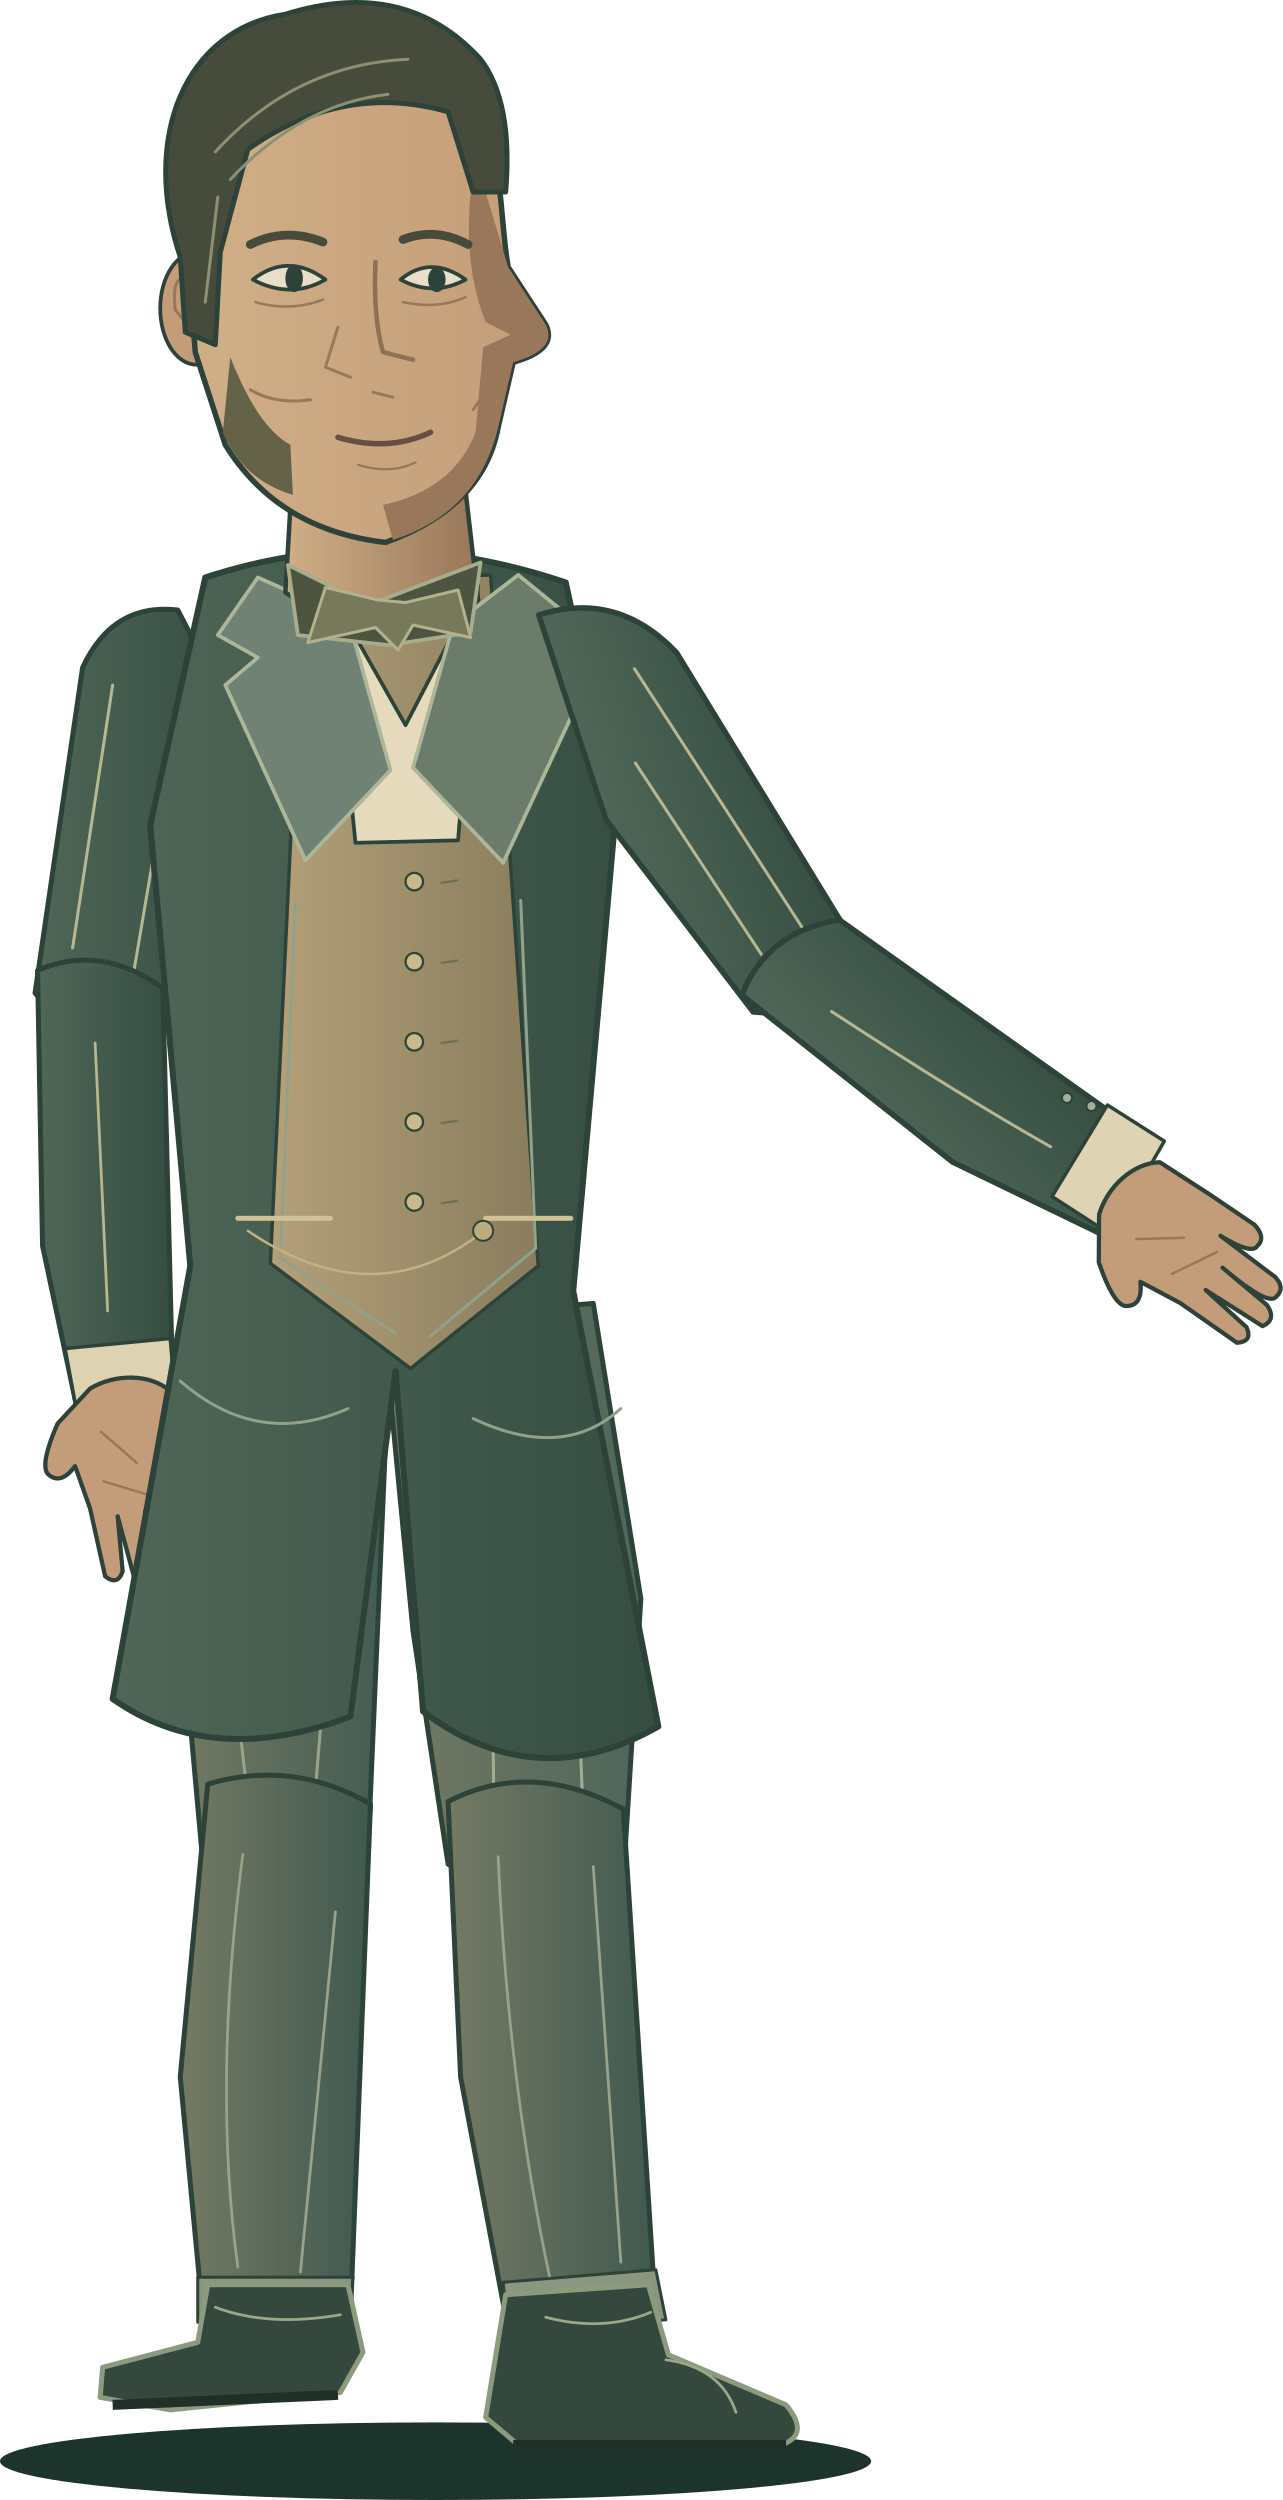
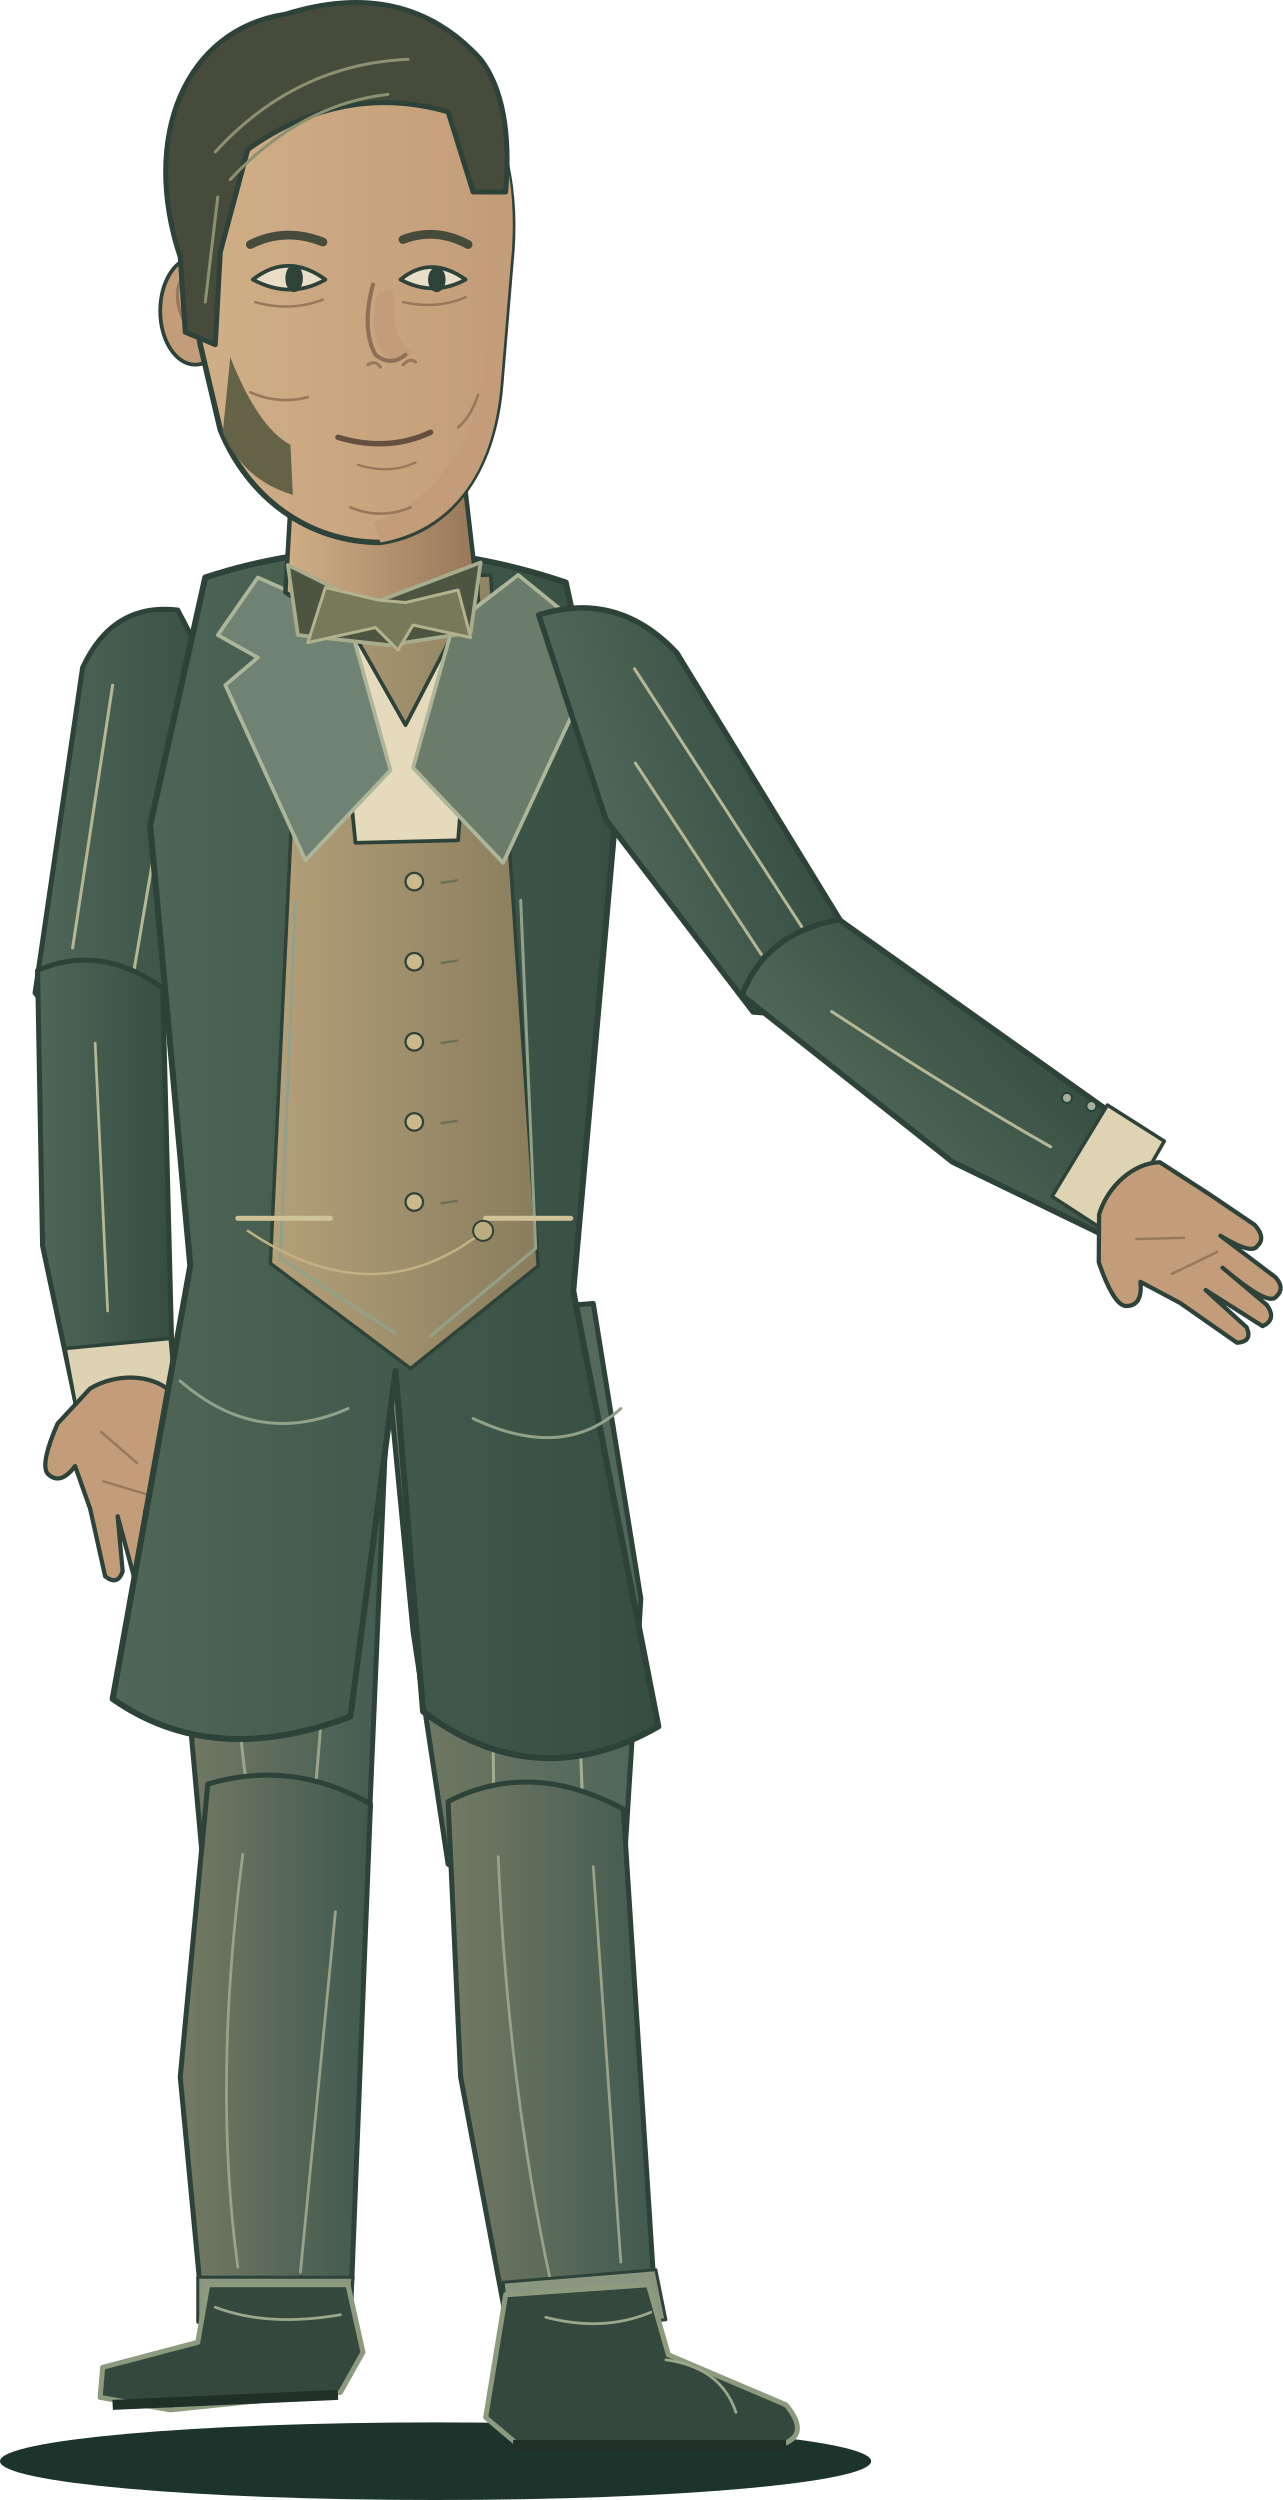
<svg xmlns="http://www.w3.org/2000/svg" width="512.426" height="998.688" viewBox="0 0 512.426 998.688">
  <defs>
    <linearGradient id="linear-gradient-1" x1="71" y1="636.985" x2="156" y2="636.985" gradientUnits="userSpaceOnUse">
      <stop offset="0" stop-color="#747a64" />
      <stop offset="1" stop-color="#415b51" />
    </linearGradient>
    <linearGradient id="linear-gradient-2" x1="72" y1="816.902" x2="148" y2="816.902" gradientUnits="userSpaceOnUse">
      <stop offset="0" stop-color="#747a64" />
      <stop offset="1" stop-color="#40594f" />
    </linearGradient>
    <linearGradient id="linear-gradient-3" x1="153" y1="638.328" x2="256" y2="638.328" gradientUnits="userSpaceOnUse">
      <stop offset="0" stop-color="#747a64" />
      <stop offset="1" stop-color="#4e665a" />
    </linearGradient>
    <linearGradient id="linear-gradient-4" x1="179" y1="821.282" x2="262" y2="821.282" gradientUnits="userSpaceOnUse">
      <stop offset="0" stop-color="#747a64" />
      <stop offset="1" stop-color="#40594f" />
    </linearGradient>
    <linearGradient id="linear-gradient-5" x1="14" y1="329.224" x2="94" y2="329.224" gradientUnits="userSpaceOnUse">
      <stop offset="0" stop-color="#4f6658" />
      <stop offset="1" stop-color="#354e41" />
    </linearGradient>
    <linearGradient id="linear-gradient-6" x1="15" y1="473.601" x2="69" y2="473.601" gradientUnits="userSpaceOnUse">
      <stop offset="0" stop-color="#4f6658" />
      <stop offset="1" stop-color="#354e41" />
    </linearGradient>
    <linearGradient id="linear-gradient-7" x1="45" y1="461" x2="263" y2="461" gradientUnits="userSpaceOnUse">
      <stop offset="0" stop-color="#4f6658" />
      <stop offset="1" stop-color="#354e41" />
    </linearGradient>
    <linearGradient id="linear-gradient-8" x1="108" y1="388.188" x2="215" y2="388.188" gradientUnits="userSpaceOnUse">
      <stop offset="0" stop-color="#b4a079" />
      <stop offset="1" stop-color="#897d5d" />
    </linearGradient>
    <linearGradient id="linear-gradient-9" x1="242.42" y1="331.921" x2="320.625" y2="307.263" gradientUnits="userSpaceOnUse">
      <stop offset="0" stop-color="#4f6658" />
      <stop offset="1" stop-color="#354e41" />
    </linearGradient>
    <linearGradient id="linear-gradient-10" x1="351.725" y1="457.94" x2="411.444" y2="403.217" gradientUnits="userSpaceOnUse">
      <stop offset="0" stop-color="#4f6658" />
      <stop offset="1" stop-color="#354e41" />
    </linearGradient>
    <linearGradient id="linear-gradient-11" x1="114" y1="218.335" x2="191" y2="218.335" gradientUnits="userSpaceOnUse">
      <stop offset="0" stop-color="#d0af87" />
      <stop offset="1" stop-color="#98775a" />
    </linearGradient>
-     <linearGradient id="linear-gradient-12" x1="74" y1="116.934" x2="219.087" y2="116.934" gradientUnits="userSpaceOnUse">
+     <linearGradient id="linear-gradient-12" x1="76.191" y1="116.916" x2="204.819" y2="116.916" gradientUnits="userSpaceOnUse">
      <stop offset="0" stop-color="#d0af87" />
      <stop offset="1" stop-color="#c39d79" />
    </linearGradient>
  </defs>
  <g id="Selection">
    <ellipse cx="174" cy="983.188" rx="174" ry="15.5" fill="#1c342b" />
    <path d="M80 521.688 L156 529.688 L147 739.688 C130.333 755.02 108.333 756.355 81 743.688 L71 632.688 Z" fill="url(#linear-gradient-1)" stroke="#2d4238" stroke-width="2" stroke-linecap="round" stroke-linejoin="round" />
    <path d="M97 564.688 C91 618.688 92 671.688 100 723.688 M138 571.688 L125 726.688" fill="none" stroke="#9ba38a" stroke-width="1.2" stroke-linecap="round" stroke-linejoin="round" />
    <path d="M83 712.688 C105.667 706.02 127.333 708.688 148 720.688 L140 924.688 L81 924.688 L72 829.688 Z" fill="url(#linear-gradient-2)" stroke="#2d4238" stroke-width="2" stroke-linecap="round" stroke-linejoin="round" />
    <path d="M97 740.688 C89 802.02 88.333 857.02 95 905.688 M134 763.688 L120 907.688" fill="none" stroke="#9aa28a" stroke-width="1.1" stroke-linecap="round" stroke-linejoin="round" />
    <polygon points="79,909.688 141,909.688 139,927.688 79,927.688" fill="#8b9680" stroke="#2d4238" stroke-width="1.2" stroke-linecap="round" stroke-linejoin="round" />
    <polygon points="83,912.688 139,912.688 145,939.688 136,955.688 68,962.688 40,957.688 41,945.688 79,935.688" fill="#35483e" stroke="#8c9a7e" stroke-width="2" stroke-linecap="round" stroke-linejoin="round" />
    <line x1="45" y1="960.688" x2="135" y2="956.688" fill="none" stroke="#202f27" stroke-width="4" stroke-miterlimit="10" />
    <path d="M86 921.688 C100 927.021 116.667 928.021 136 924.688" fill="none" stroke="#9ca88a" stroke-width="1.1" stroke-linecap="round" stroke-linejoin="round" />
    <path d="M153 527.688 L237 520.688 L256 638.688 L249 750.688 C225 759.355 201.667 757.355 179 744.688 L165 651.688 Z" fill="url(#linear-gradient-3)" stroke="#2d4238" stroke-width="2" stroke-linecap="round" stroke-linejoin="round" />
    <path d="M180 565.688 C192.667 616.355 198.333 672.02 197 732.688 M227 575.688 L233 726.688" fill="none" stroke="#a4ad90" stroke-width="1.2" stroke-linecap="round" stroke-linejoin="round" />
    <path d="M179 719.688 C201 708.355 224.333 709.355 249 722.688 L262 924.688 L203 930.688 L184 829.688 Z" fill="url(#linear-gradient-4)" stroke="#2d4238" stroke-width="2" stroke-linecap="round" stroke-linejoin="round" />
    <path d="M199 741.688 C201.667 802.355 208.667 859.02 220 911.688 M237 745.688 L248 903.688" fill="none" stroke="#9aa28a" stroke-width="1.1" stroke-linecap="round" stroke-linejoin="round" />
    <polygon points="201,911.688 262,906.688 266,926.688 203,932.688" fill="#8b9680" stroke="#2d4238" stroke-width="1.2" stroke-linecap="round" stroke-linejoin="round" />
    <path d="M202 916.688 L259 912.688 L267 940.688 L314 960.688 C320.667 968.688 320 974.021 312 976.688 L207 976.688 L194 965.688 Z" fill="#35483e" stroke="#8c9a7e" stroke-width="2" stroke-linecap="round" stroke-linejoin="round" />
    <line x1="205" y1="976.688" x2="314" y2="976.688" fill="none" stroke="#202f27" stroke-width="4" stroke-miterlimit="10" />
    <path d="M218 925.688 C233.333 929.688 247.333 929.021 260 923.688 M266 942.688 C280.667 944.688 290 951.688 294 963.688" fill="none" stroke="#9ca88a" stroke-width="1.1" stroke-linecap="round" stroke-linejoin="round" />
    <path d="M71 243.688 C53.667 241.688 41 249.354 33 266.688 L14 396.688 C27.333 413.355 44 418.688 64 412.688 L94 287.688 Z" fill="url(#linear-gradient-5)" stroke="#2d4238" stroke-width="2" stroke-linecap="round" stroke-linejoin="round" />
    <path d="M45 273.688 L29 378.688 M69 296.688 L52 396.688" fill="none" stroke="#b7b794" stroke-width="1.2" stroke-linecap="round" stroke-linejoin="round" />
    <path d="M15 387.688 C31.667 380.354 48.333 382.688 65 394.688 L69 553.688 L31 563.688 L17 497.688 Z" fill="url(#linear-gradient-6)" stroke="#2d4238" stroke-width="2" stroke-linecap="round" stroke-linejoin="round" />
    <polygon points="26,538.688 68,534.688 70,557.688 31,565.688" fill="#ddd2b2" stroke="#2d4238" stroke-width="1.4" stroke-linecap="round" stroke-linejoin="round" />
    <line x1="38" y1="416.688" x2="43" y2="523.688" fill="none" stroke="#b7b794" stroke-width="1.1" stroke-linecap="round" stroke-linejoin="round" />
    <path d="M36 554.688 C46 548.688 60 548.688 68 555.688 L74 578.688 L79 599.688 C79 604.355 77.333 606.688 74 606.688 C71.333 607.355 68.667 603.02 66 593.688 L71 620.688 C71 624.688 69.333 626.688 66 626.688 C62.667 627.355 60 619.688 58 603.688 L61 626.688 C60.333 631.355 58 633.02 54 631.688 L47 605.688 L49 627.688 C47.667 631.688 45.333 632.355 42 629.688 L36 602.688 L30 585.688 C26 591.02 22.333 592.02 19 588.688 C17 586.02 18.333 579.355 23 568.688 Z" fill="#c39d79" stroke="#2d4238" stroke-width="1.7" stroke-linecap="round" stroke-linejoin="round" />
    <line x1="40" y1="571.688" x2="55" y2="584.688" fill="none" stroke="#98775a" stroke-miterlimit="10" />
    <line x1="41" y1="591.688" x2="61" y2="597.688" fill="none" stroke="#98775a" stroke-miterlimit="10" />
    <path d="M82 230.688 C128.667 215.354 176.667 216.021 226 232.688 L246 324.688 L229 515.688 L263 689.688 C230.333 708.355 199 706.355 169 683.688 L158 547.688 L140 685.688 C103.333 699.688 71.667 697.355 45 678.688 L76 505.688 L60 329.688 Z" fill="url(#linear-gradient-7)" stroke="#2d4238" stroke-width="2.4" stroke-linecap="round" stroke-linejoin="round" />
    <polygon points="121,232.688 196,229.688 215,505.688 164,546.688 108,504.688" fill="url(#linear-gradient-8)" stroke="#2d4238" stroke-width="1.4" stroke-linecap="round" stroke-linejoin="round" />
    <polygon points="132,236.688 162,289.688 191,233.688 183,335.688 142,336.688" fill="#e6dabc" stroke="#2d4238" stroke-width="1.5" stroke-linecap="round" stroke-linejoin="round" />
    <polygon points="103,230.688 139,246.688 156,307.688 122,343.688 90,273.688 103,262.688 87,253.688" fill="#708274" stroke="#aeb69a" stroke-width="1.5" stroke-linecap="round" stroke-linejoin="round" />
    <polygon points="207,229.688 181,249.688 165,306.688 201,344.688 235,271.688 221,260.688 234,251.688" fill="#6b7c6a" stroke="#aeb69a" stroke-width="1.5" stroke-linecap="round" stroke-linejoin="round" />
    <path d="M118 360.688 L112 502.688 L158 532.688 M208 359.688 L214 498.688 L172 533.688 M72 551.688 C92.667 569.688 115 573.355 139 562.688 M189 566.688 C213 578.02 232.667 576.688 248 562.688" fill="none" stroke="#91a18a" stroke-width="1.2" stroke-linecap="round" stroke-linejoin="round" />
    <circle cx="165.5" cy="352.188" r="3.5" fill="#cab98a" stroke="#2d4238" stroke-width="0.9" stroke-miterlimit="10" />
    <line x1="176" y1="352.688" x2="183" y2="351.688" fill="none" stroke="#6c7157" stroke-miterlimit="10" />
    <circle cx="165.5" cy="384.188" r="3.5" fill="#cab98a" stroke="#2d4238" stroke-width="0.9" stroke-miterlimit="10" />
    <line x1="176" y1="384.688" x2="183" y2="383.688" fill="none" stroke="#6c7157" stroke-miterlimit="10" />
    <circle cx="165.5" cy="416.188" r="3.5" fill="#cab98a" stroke="#2d4238" stroke-width="0.9" stroke-miterlimit="10" />
    <line x1="176" y1="416.688" x2="183" y2="415.688" fill="none" stroke="#6c7157" stroke-miterlimit="10" />
    <circle cx="165.5" cy="448.188" r="3.5" fill="#cab98a" stroke="#2d4238" stroke-width="0.9" stroke-miterlimit="10" />
    <line x1="176" y1="448.688" x2="183" y2="447.688" fill="none" stroke="#6c7157" stroke-miterlimit="10" />
    <circle cx="165.5" cy="480.188" r="3.5" fill="#cab98a" stroke="#2d4238" stroke-width="0.9" stroke-miterlimit="10" />
    <line x1="176" y1="480.688" x2="183" y2="479.688" fill="none" stroke="#6c7157" stroke-miterlimit="10" />
    <path d="M95 486.688 L132 486.688 M194 486.688 L228 486.688" fill="none" stroke="#d0c297" stroke-width="2" stroke-linecap="round" stroke-linejoin="round" />
    <path d="M99 491.688 C132.333 514.355 163.333 514.688 192 492.688" fill="none" stroke="#c2b181" stroke-linecap="round" stroke-linejoin="round" />
    <circle cx="193" cy="491.688" r="4" fill="#bcad7f" stroke="#2d4238" stroke-width="0.8" stroke-miterlimit="10" />
    <path d="M215.221 245.656 C236.203 239.041 254.57 244.084 270.321 260.787 L343.945 381.223 C333.33 398.549 318.973 406.222 300.872 404.24 L242.036 327.375 Z" fill="url(#linear-gradient-9)" stroke="#2d4238" stroke-width="2.2" stroke-linecap="round" stroke-linejoin="round" />
    <path d="M253.455 267.154 L322.868 374.237 M253.79 304.795 L304.095 381.205" fill="none" stroke="#b7b794" stroke-width="1.2" stroke-linecap="round" stroke-linejoin="round" />
    <path d="M296.375 397.536 C302.766 380.829 315.709 370.777 335.203 367.381 L459.459 455.617 L441.515 493.761 L380.521 464.203 Z" fill="url(#linear-gradient-10)" stroke="#2d4238" stroke-width="2.2" stroke-linecap="round" stroke-linejoin="round" />
    <polygon points="420.263,477.97 442.384,441.424 465.111,455.864 443.665,493.147" fill="#ded3b3" stroke="#2d4238" stroke-width="1.4" stroke-linecap="round" stroke-linejoin="round" />
    <path d="M332.187 404.054 C366.133 426.298 395.308 444.323 419.714 458.128" fill="none" stroke="#b7b794" stroke-width="1.2" stroke-linecap="round" stroke-linejoin="round" />
    <path d="M424.754 439.946 C424.008 439.131 424.063 437.867 424.878 437.12 C425.693 436.374 426.957 436.429 427.704 437.244 C428.45 438.058 428.395 439.323 427.58 440.069 C426.766 440.816 425.501 440.761 424.754 439.946 Z" fill="#a6b098" stroke="#2d4238" stroke-width="0.8" stroke-miterlimit="10" />
    <path d="M434.521 443.204 C433.775 442.389 433.83 441.124 434.645 440.378 C435.459 439.631 436.724 439.687 437.47 440.501 C438.217 441.316 438.162 442.58 437.347 443.327 C436.532 444.073 435.268 444.018 434.521 443.204 Z" fill="#a6b098" stroke="#2d4238" stroke-width="0.8" stroke-miterlimit="10" />
    <path d="M439.059 485.161 C442.379 473.981 452.7 464.523 463.328 464.279 L483.29 477.183 L501.164 489.288 C504.317 492.729 504.664 495.575 502.207 497.827 C500.691 500.12 495.797 498.726 487.526 493.647 L509.453 510.175 C512.155 513.125 512.277 515.725 509.82 517.977 C507.813 520.721 500.667 516.87 488.383 506.424 L506.134 521.355 C508.795 525.246 508.2 528.051 504.351 529.77 L481.624 515.33 L497.962 530.199 C499.682 534.049 498.411 536.118 494.152 536.403 L471.488 520.55 L455.579 512.07 C456.233 518.704 454.205 521.919 449.496 521.713 C446.219 521.098 442.699 515.283 438.933 504.265 Z" fill="#c39d79" stroke="#2d4238" stroke-width="1.7" stroke-linecap="round" stroke-linejoin="round" />
    <line x1="453.493" y1="494.992" x2="473.335" y2="494.443" fill="none" stroke="#98775a" stroke-miterlimit="10" />
    <line x1="467.743" y1="509.062" x2="486.542" y2="499.974" fill="none" stroke="#98775a" stroke-miterlimit="10" />
    <path d="M117 185.688 L185 187.688 L191 239.688 C167.667 255.688 142 254.688 114 236.688 Z" fill="url(#linear-gradient-11)" stroke="#2d4238" stroke-width="1.8" stroke-linecap="round" stroke-linejoin="round" />
    <path d="M121 197.688 C139.667 212.354 160 212.688 182 198.688" fill="none" stroke="#98775a" stroke-width="1.2" stroke-linecap="round" stroke-linejoin="round" />
    <polygon points="115,225.688 147,241.688 192,224.688 188,252.688 155,257.688 119,253.688" fill="#4d5440" stroke="#a7ac8d" stroke-width="1.5" stroke-linecap="round" stroke-linejoin="round" />
    <polygon points="151,239.688 130,234.688 123,256.688 150,250.688 159,259.688 165,249.688 188,254.688 183,235.688 162,240.688" fill="#77795b" stroke="#b4b18d" stroke-width="1.2" stroke-linecap="round" stroke-linejoin="round" />
-     <ellipse cx="78.5" cy="123.188" rx="14.5" ry="22.5" fill="#c39d79" stroke="#2d4238" stroke-width="1.5" stroke-miterlimit="10" />
-     <path d="M85 34.688 C107 10.688 157 11.688 185 35.688 C202 56.688 199 83.688 203 106.688 L218 129.688 C221.333 136.355 217 141.355 205 144.688 L199 170.688 C195 192.021 180 207.354 154 216.688 C125.333 213.354 104 200.354 90 177.688 L78 140.688 L74 88.688 Z" fill="url(#linear-gradient-12)" stroke="#2d4238" stroke-width="2.2" stroke-linecap="round" stroke-linejoin="round" />
-     <path d="M190 63.688 C185.333 88.355 186.667 110.02 194 128.688 L204 133.688 L193 138.688 L190 172.688 C184 188.021 171.667 197.688 153 201.688 L157 215.688 C179.667 208.354 193.667 193.354 199 170.688 L205 144.688 C217 141.355 221.333 136.355 218 129.688 L203 106.688 Z" fill="#98775a" />
-     <path d="M78 112.688 C71.333 108.688 68.667 112.355 70 123.688 L78 133.688 M135 130.688 L130 146.688 L140 150.688 M196 153.688 L189 163.688 M100 155.688 C106.667 159.688 114.667 161.021 124 159.688" fill="none" stroke="#98775a" stroke-width="1.2" stroke-linecap="round" stroke-linejoin="round" />
-     <path d="M150 104.688 C149.333 119.355 150.333 131.355 153 140.688 L165 143.688" fill="none" stroke="#8d7055" stroke-width="1.8" stroke-linecap="round" stroke-linejoin="round" />
-     <line x1="149" y1="156.688" x2="157" y2="158.688" fill="none" stroke="#98775a" stroke-width="1.2" stroke-linecap="round" stroke-linejoin="round" />
-     <path d="M72 102.688 C56 54.688 74 11.688 114 5.688 C146 -4.312 172 1.688 192 23.688 C200.667 35.02 204 52.688 202 76.688 L189 76.688 L179 44.688 C151 36.688 124.333 41.688 99 59.688 L88 100.688 L86 137.688 L74 132.688 Z" fill="#464b3b" stroke="#2d4238" stroke-width="2" stroke-linecap="round" stroke-linejoin="round" />
-     <path d="M86 60.688 C107.333 37.355 133 25.02 163 23.688 M92 71.688 C110.667 51.688 131.667 40.355 155 37.688 M87 78.688 L82 120.688" fill="none" stroke="#8b9171" stroke-width="1.2" stroke-linecap="round" stroke-linejoin="round" />
-     <path d="M92 142.688 C99.333 161.354 107.333 173.021 116 177.688 L117 197.688 C103.667 193.688 94.333 185.354 89 172.688 Z" fill="#646348" />
+     <g id="oreja_visible">
+       <ellipse cx="78" cy="124.188" rx="14" ry="21.5" fill="#c39d79" stroke="#2d4238" stroke-width="1.5" stroke-miterlimit="10" />
+       <path d="M80 111.688 C68 104.688 68 126.688 79 134.688 M78 115.688 C74.667 119.021 75 122.354 79 125.688" fill="none" stroke="#98775a" stroke-width="1.3" stroke-linecap="round" stroke-linejoin="round" />
+     </g>
+     <g id="rostro_base">
+       <path d="M88 36.688 C107 13.688 159 9.688 185 31.688 C202 49.688 207 76.688 204 105.688 L200 153.688 C197 189.688 179 212.688 152 216.688 C123 216.688 99 198.688 88 171.688 L80 137.688 C74 105.688 74 65.688 88 36.688 Z" fill="url(#linear-gradient-12)" stroke="#2d4238" stroke-width="2.2" stroke-linecap="round" stroke-linejoin="round" />
+       <path d="M191 60.688 C198 89.688 198 126.688 192 155.688 C188 179.688 172 200.688 149 208.688 L152 216.688 C180 211.688 197 189.688 200 153.688 L204 105.688 C207 76.688 202 50.688 190 38.688 Z" fill="#c39d79" />
+       <path d="M100 156.688 C107.333 160.021 115 160.688 123 158.688 M191 157.688 C189 163.688 186.333 168.021 183 170.688 M140 202.688 C148 206.021 156 206.021 164 202.688" fill="none" stroke="#98775a" stroke-width="1.05" stroke-linecap="round" stroke-linejoin="round" />
+     </g>
+     <g id="nariz_central">
+       <path d="M151 116.688 C148 126.688 149 135.688 153 141.688 C157 145.021 161 144.688 165 140.688 C161 138.688 158.667 135.021 158 129.688 L157 115.688 Z" fill="#c39d79" />
+       <path d="M149 113.688 C146 124.688 146 134.688 150 141.688 C154 145.021 158 145.021 162 141.688" fill="none" stroke="#8d7055" stroke-width="1.65" stroke-linecap="round" stroke-linejoin="round" />
+       <path d="M147 145.688 C149 144.354 150.667 144.688 152 146.688 M161 145.688 C163 143.688 164.667 143.354 166 144.688" fill="none" stroke="#98775a" stroke-width="1.25" stroke-linecap="round" stroke-linejoin="round" />
+     </g>
+     <g id="cabello">
+       <path d="M72 102.688 C56 54.688 74 11.688 114 5.688 C146 -4.312 172 1.688 192 23.688 C200.667 35.021 204 52.688 202 76.688 L189 76.688 L179 44.688 C151 36.688 124.333 41.688 99 59.688 L88 100.688 L86 137.688 L74 132.688 Z" fill="#464b3b" stroke="#2d4238" stroke-width="2" stroke-linecap="round" stroke-linejoin="round" />
+       <path d="M86 60.688 C107.333 37.354 133 25.021 163 23.688 M92 71.688 C110.667 51.688 131.667 40.354 155 37.688 M87 78.688 L82 120.688" fill="none" stroke="#8b9171" stroke-width="1.2" stroke-linecap="round" stroke-linejoin="round" />
+       <path d="M92 142.688 C99.333 161.354 107.333 173.021 116 177.688 L117 197.688 C103.667 193.688 94.333 185.354 89 172.688 Z" fill="#646348" />
+     </g>
    <path d="M101 111.688 C110.333 104.355 120 104.355 130 111.688 C120.667 117.02 111 117.02 101 111.688 Z" fill="#e9dfc8" stroke="#2d4238" stroke-width="1.5" stroke-linecap="round" stroke-linejoin="round" />
    <ellipse cx="117.5" cy="111.188" rx="3.5" ry="5.5" fill="#2d4238" />
    <path d="M160 111.688 C168 105.02 176.667 105.02 186 111.688 C177.333 116.355 168.667 116.355 160 111.688 Z" fill="#e9dfc8" stroke="#2d4238" stroke-width="1.5" stroke-linecap="round" stroke-linejoin="round" />
    <ellipse cx="174.5" cy="111.688" rx="3.5" ry="5" fill="#2d4238" />
    <path d="M102 120.688 C111.333 123.355 120.333 123.02 129 119.688 M161 120.688 C170.333 122.688 178.667 122.02 186 118.688" fill="none" stroke="#98775a" stroke-linecap="round" stroke-linejoin="round" />
    <path d="M100 97.688 C109.333 93.02 119 92.688 129 96.688 M161 95.688 C169.667 92.355 178.333 93.02 187 97.688" fill="none" stroke="#464b3b" stroke-width="3.5" stroke-linecap="round" stroke-linejoin="round" />
    <path d="M135 174.688 C148.333 178.688 160.667 178.021 172 172.688" fill="none" stroke="#644f40" stroke-width="2.2" stroke-linecap="round" stroke-linejoin="round" />
    <path d="M143 185.688 C151.667 188.354 159.333 188.021 166 184.688" fill="none" stroke="#98775a" stroke-width="0.9" stroke-linecap="round" stroke-linejoin="round" />
  </g>
</svg>
